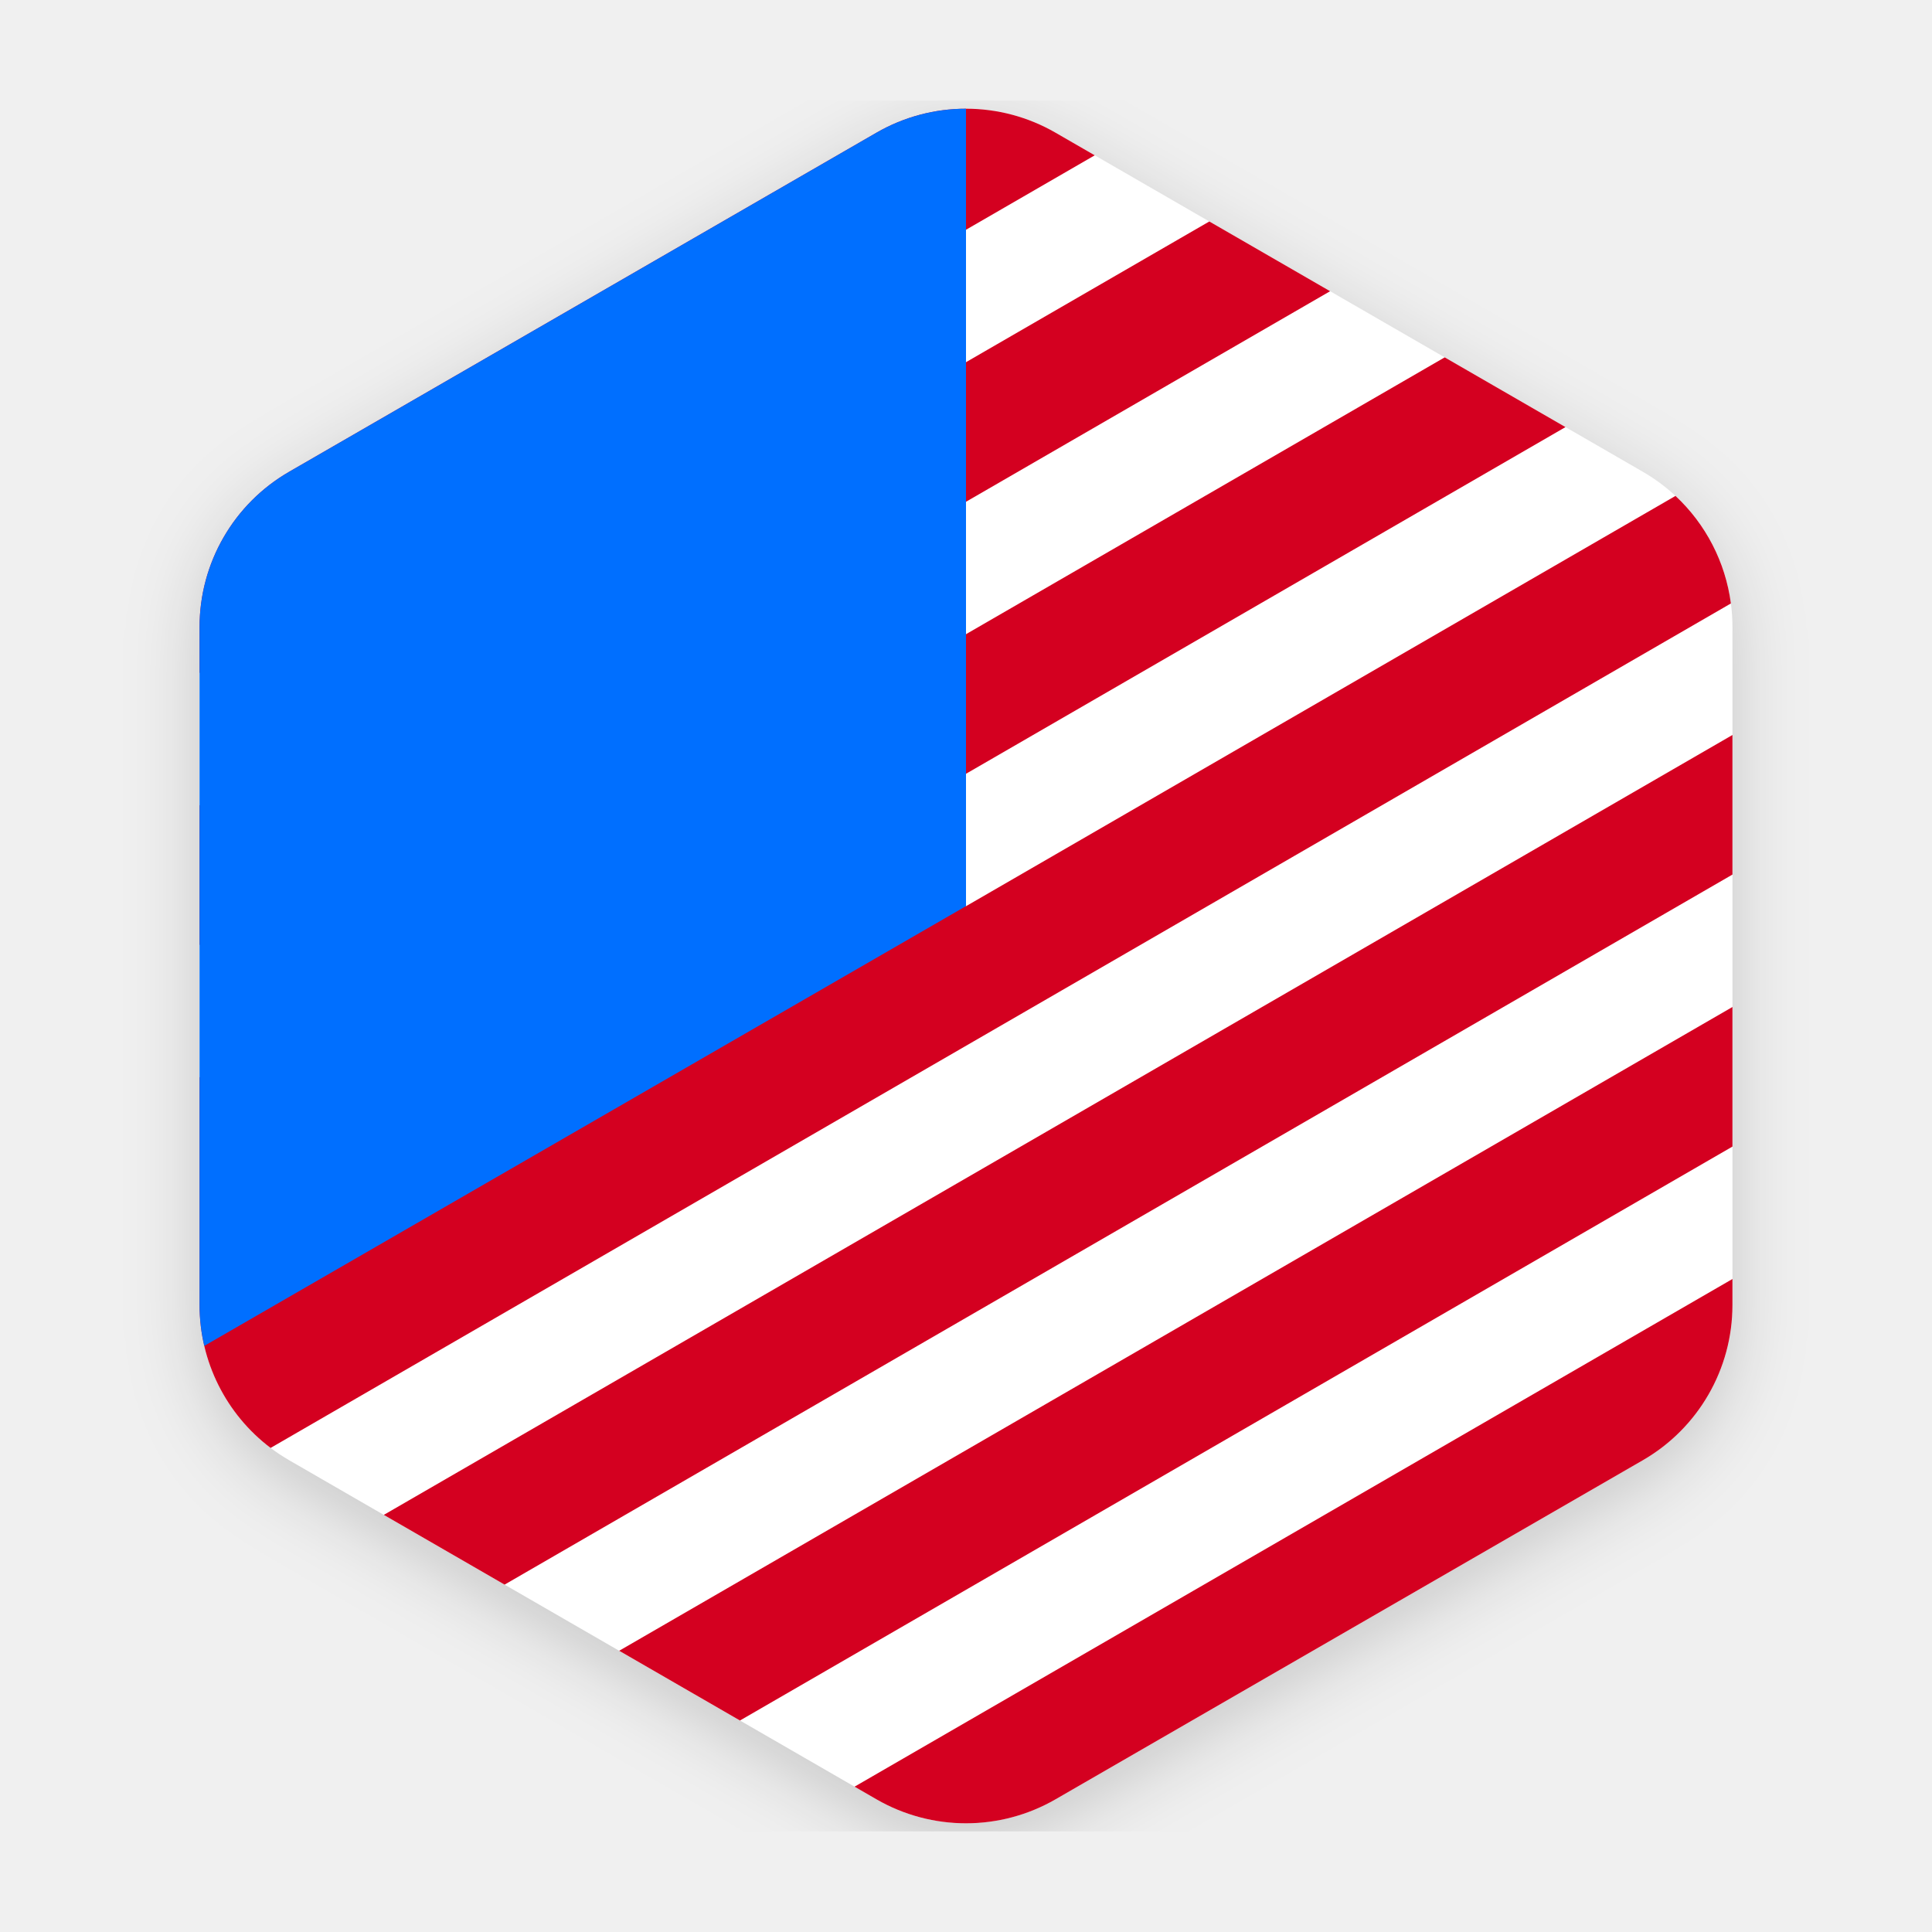
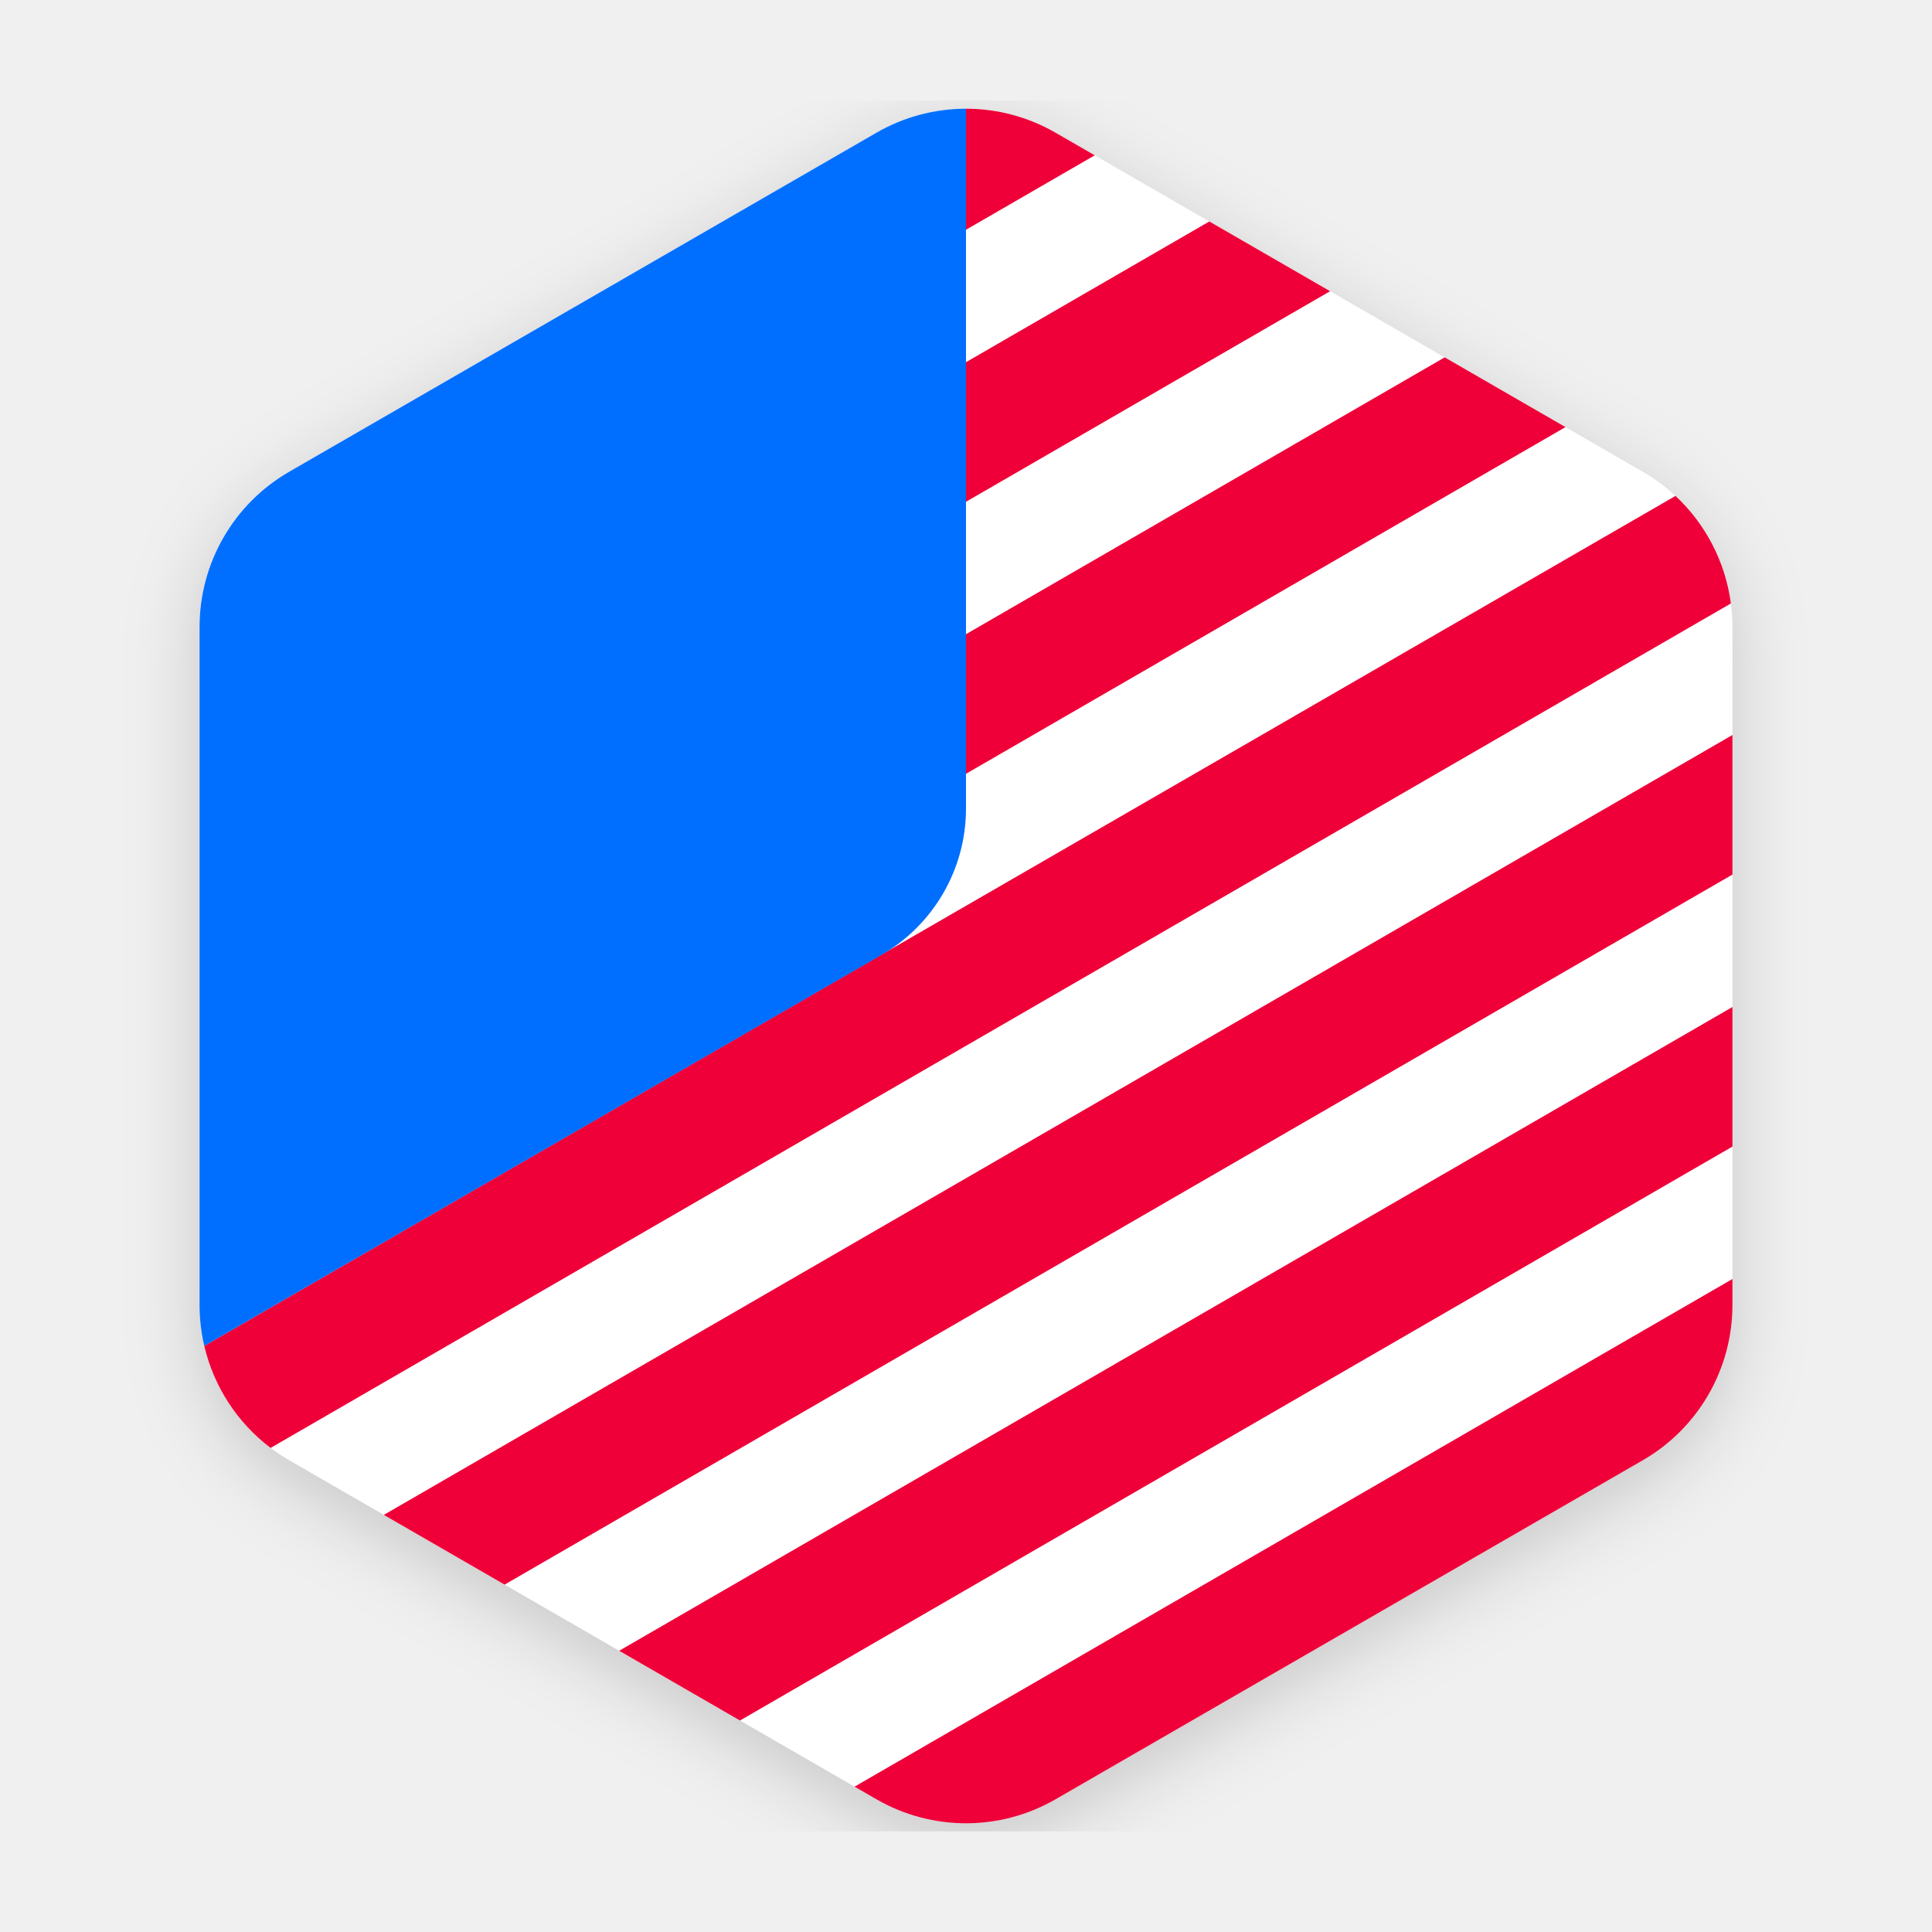
<svg xmlns="http://www.w3.org/2000/svg" width="192" height="192" viewBox="0 0 192 192" fill="none">
  <g clip-path="url(#clip0_63_1920)" filter="url(#filter0_d_63_1920)">
    <path d="M87.098 13.188C92.606 10.007 99.394 10.007 104.902 13.188L163.266 46.884C168.775 50.065 172.169 55.943 172.169 62.304V129.696C172.169 136.057 168.775 141.935 163.266 145.116L104.902 178.812C99.394 181.993 92.606 181.993 87.098 178.812L28.734 145.116C23.225 141.935 19.831 136.057 19.831 129.696V62.304C19.831 55.943 23.225 50.065 28.734 46.884L87.098 13.188Z" fill="white" />
-     <path d="M19.831 80.041L19.831 93.913L132.185 28.94L120.181 22.009L19.831 80.041Z" fill="#D40020" />
-     <path d="M108.794 15.435L104.902 13.188C99.394 10.007 92.606 10.007 87.098 13.188L28.734 46.884C23.225 50.065 19.831 55.943 19.831 62.304V66.881L108.794 15.435Z" fill="#D40020" />
-     <path d="M19.831 129.696V107.072L143.573 35.514L155.576 42.444L95.962 76.919V90.079L166.508 49.283C169.514 52.086 171.473 55.862 172.015 59.97L26.891 143.894C22.478 140.555 19.831 135.314 19.831 129.696Z" fill="#D40020" />
-     <path d="M172.169 73.041V62.265L172.169 62.304V129.696C172.169 136.057 168.775 141.935 163.266 145.116L104.902 178.812C99.394 181.993 92.606 181.993 87.098 178.812L84.924 177.557L172.169 127.105V113.945L73.537 170.983L61.533 164.052L172.169 100.073V86.913L50.145 157.478L38.142 150.547L172.169 73.041Z" fill="#D40020" />
-     <path d="M28.734 46.884C23.225 50.065 19.831 55.943 19.831 62.304V129.696C19.831 131.08 19.992 132.44 20.299 133.754L96 90.049L96 10.803C92.927 10.803 89.854 11.597 87.101 13.186C87.1 13.187 87.099 13.187 87.098 13.188L28.734 46.884Z" fill="#006FFF" />
+     <path d="M96 49.865L132.185 28.94L120.181 22.009L96 35.993V49.865Z" fill="#EF0038" />
+     <path d="M108.794 15.435L104.902 13.188C102.148 11.598 99.074 10.803 96 10.803V22.833L108.794 15.435Z" fill="#EF0038" />
+     <path d="M20.299 133.753L95.962 76.919L96 63.025L143.573 35.514L155.576 42.444L95.962 76.919L20.299 133.753L166.508 49.283C169.514 52.086 171.473 55.862 172.015 59.97L26.891 143.894C23.564 141.377 21.241 137.779 20.299 133.753Z" fill="#EF0038" />
+     <path d="M172.169 73.041V62.265L172.169 62.304V129.696C172.169 136.057 168.775 141.935 163.266 145.116L104.902 178.812C99.394 181.993 92.606 181.993 87.098 178.812L84.924 177.557L172.169 127.105V113.945L73.537 170.983L61.533 164.052L172.169 100.073V86.913L50.145 157.478L38.142 150.548L172.169 73.041Z" fill="#EF0038" />
+     <path d="M28.734 46.884C23.225 50.065 19.831 55.943 19.831 62.304V129.696C19.831 131.08 19.992 132.44 20.299 133.754L87.602 94.897C92.799 91.897 96 86.352 96 80.351L96 10.803C92.927 10.803 89.854 11.597 87.101 13.186C87.1 13.187 87.099 13.187 87.098 13.188L28.734 46.884Z" fill="#006FFF" />
  </g>
  <defs>
    <filter id="filter0_d_63_1920" x="2.712" y="4.534" width="186.576" height="186.576" filterUnits="userSpaceOnUse" color-interpolation-filters="sRGB">
      <feFlood flood-opacity="0" result="BackgroundImageFix" />
      <feColorMatrix in="SourceAlpha" type="matrix" values="0 0 0 0 0 0 0 0 0 0 0 0 0 0 0 0 0 0 127 0" result="hardAlpha" />
      <feOffset dy="1.822" />
      <feGaussianBlur stdDeviation="3.644" />
      <feColorMatrix type="matrix" values="0 0 0 0 0 0 0 0 0 0 0 0 0 0 0 0 0 0 0.17 0" />
      <feBlend mode="normal" in2="BackgroundImageFix" result="effect1_dropShadow_63_1920" />
      <feBlend mode="normal" in="SourceGraphic" in2="effect1_dropShadow_63_1920" result="shape" />
    </filter>
    <clipPath id="clip0_63_1920">
      <rect width="172" height="172" fill="white" transform="translate(10 10)" />
    </clipPath>
  </defs>
</svg>
